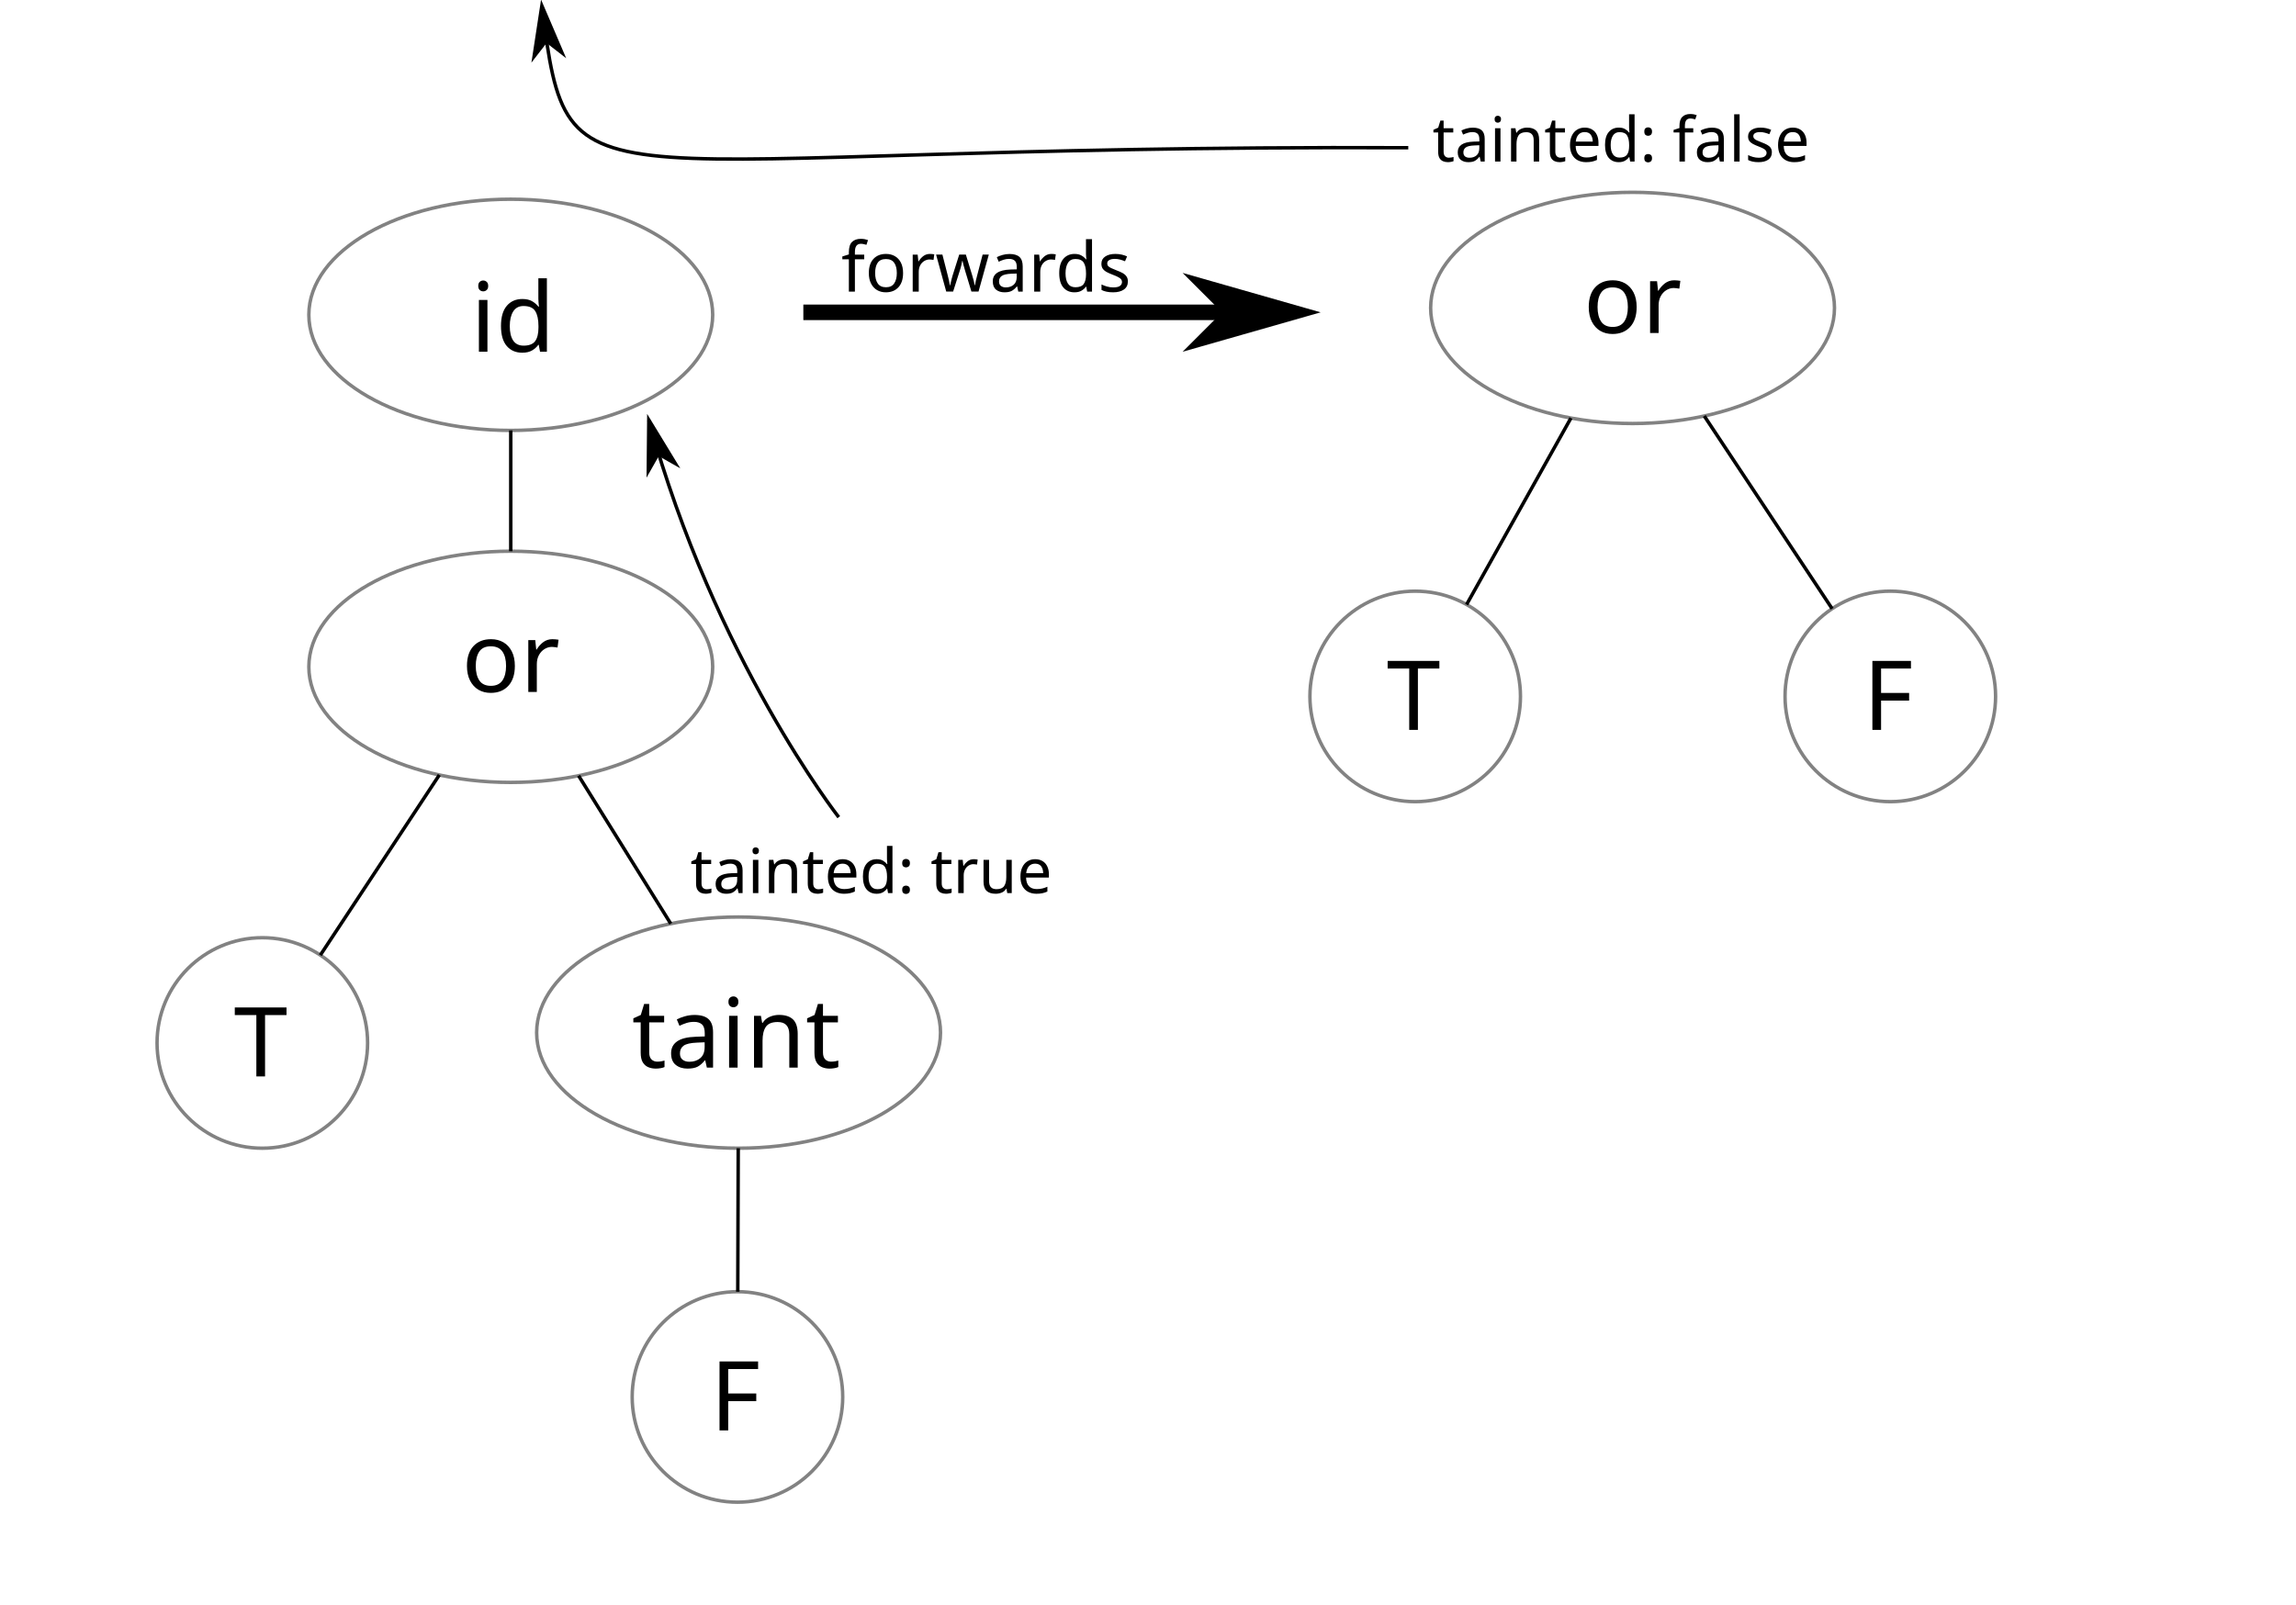
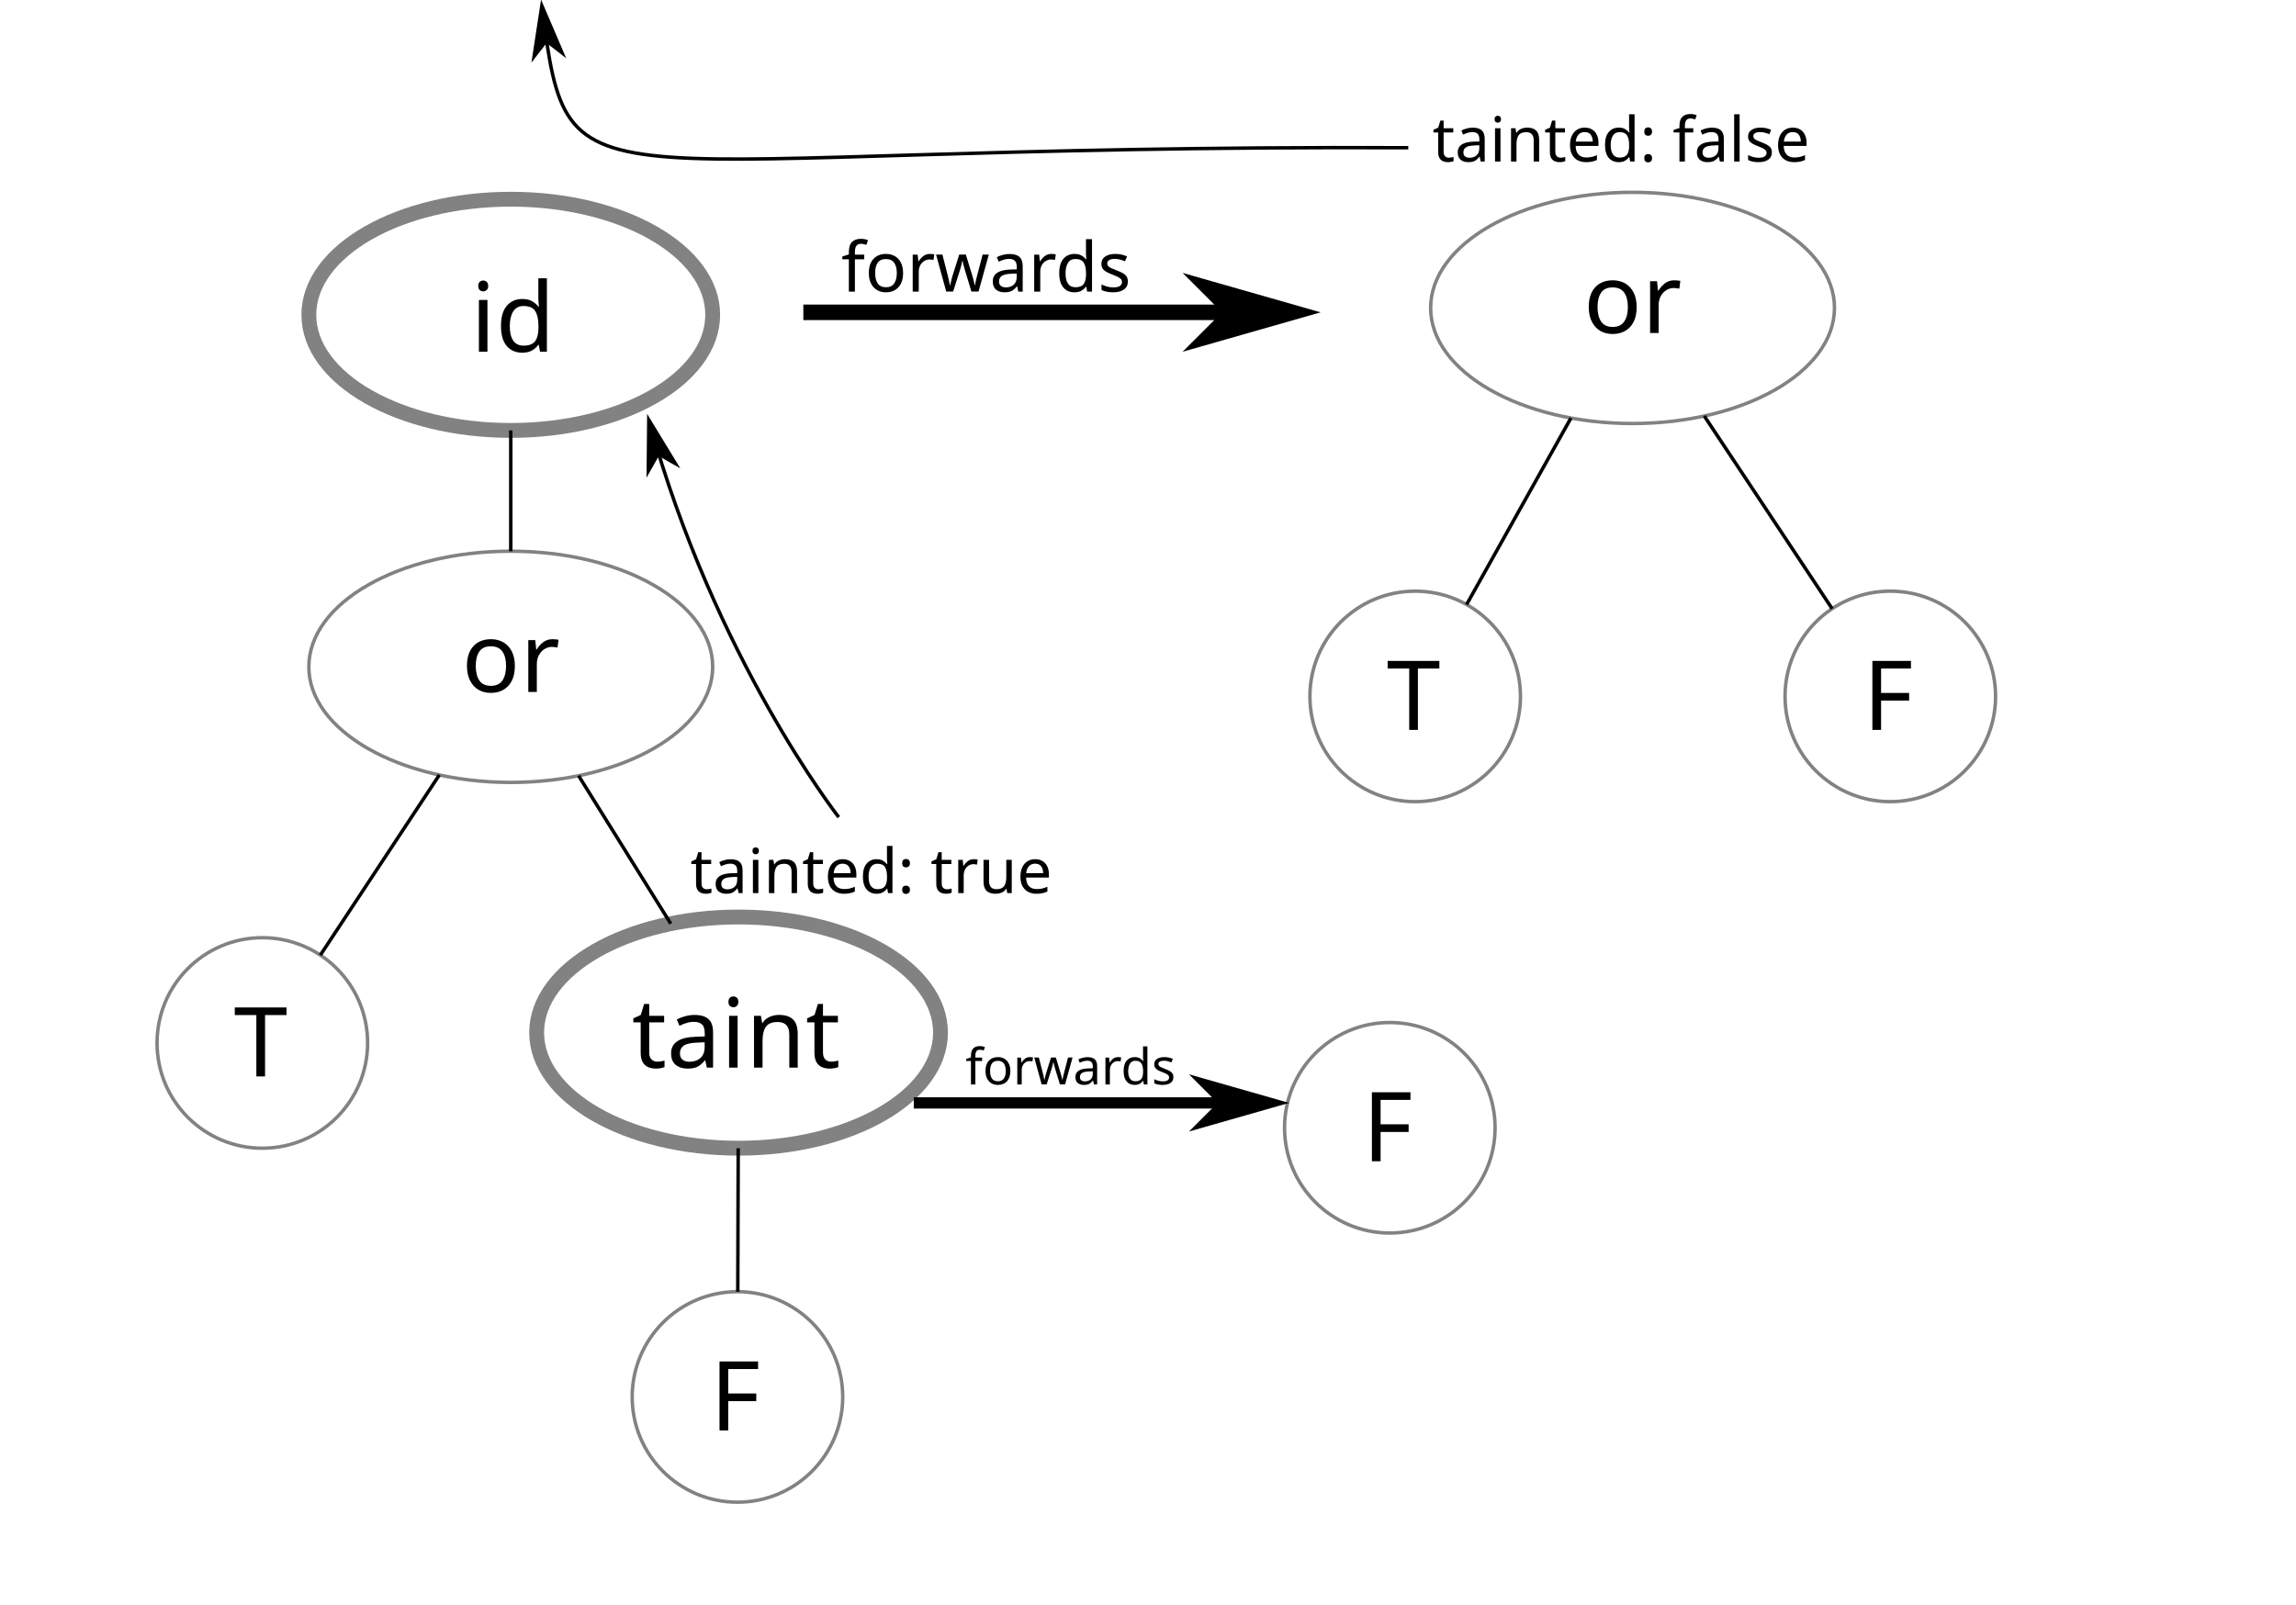
<svg xmlns="http://www.w3.org/2000/svg" width="6.929in" height="4.842in" id="svg2" version="1.1">
  <defs id="defs4">
    <marker orient="auto" refY="0" refX="0" id="Arrow1Mend" style="overflow:visible">
      <path id="path3873" d="M 0,0 5,-5 -12.5,0 5,5 0,0 Z" style="fill-rule:evenodd;stroke:#000000;stroke-width:1pt" transform="matrix(-0.4,0,0,-0.4,-4,0)" />
    </marker>
    <marker orient="auto" refY="0" refX="0" id="Arrow1Lend" style="overflow:visible">
      <path id="path3867" d="M 0,0 5,-5 -12.5,0 5,5 0,0 Z" style="fill-rule:evenodd;stroke:#000000;stroke-width:1pt" transform="matrix(-0.8,0,0,-0.8,-10,0)" />
    </marker>
  </defs>
  <g id="layer1" transform="translate(1.74,-189.8546)">
    <g id="g4199">
      <ellipse id="path2985" style="fill:none;stroke:#000000;stroke-width:1;stroke-linecap:square;stroke-linejoin:round;stroke-miterlimit:4;stroke-dasharray:none;stroke-dashoffset:0;stroke-opacity:0.49" cx="146.236" cy="383.082" rx="58.5" ry="33.5" />
      <text id="text2987" y="390.362" x="132" style="font-style:normal;font-variant:normal;font-weight:normal;font-stretch:normal;font-size:10px;line-height:125%;font-family:Ubuntu;-inkscape-font-specification:Ubuntu;letter-spacing:0px;word-spacing:0px;fill:#000000;fill-opacity:1;stroke:none" xml:space="preserve">
        <tspan style="font-size:28px" y="390.362" x="132" id="tspan2989">or</tspan>
      </text>
    </g>
    <g id="g3003" transform="translate(118,26)">
      <circle transform="translate(-3.59,-5.202)" id="path2991" style="fill:none;stroke:#000000;stroke-width:1;stroke-linecap:square;stroke-linejoin:round;stroke-miterlimit:4;stroke-dasharray:none;stroke-dashoffset:0;stroke-opacity:0.49" cx="97.5" cy="573.862" r="30.5" />
      <text id="text2993" y="578.362" x="86" style="font-style:normal;font-variant:normal;font-weight:normal;font-stretch:normal;font-size:10px;line-height:125%;font-family:Ubuntu;-inkscape-font-specification:Ubuntu;letter-spacing:0px;word-spacing:0px;fill:#000000;fill-opacity:1;stroke:none" xml:space="preserve">
        <tspan style="font-size:28px" y="578.362" x="86" id="tspan2995">F</tspan>
      </text>
    </g>
    <g id="g3008" transform="translate(-112,-76.578)">
      <circle style="fill:none;stroke:#000000;stroke-width:1;stroke-linecap:square;stroke-linejoin:round;stroke-miterlimit:4;stroke-dasharray:none;stroke-dashoffset:0;stroke-opacity:0.49" id="path2997" transform="translate(88.76,-5.202)" cx="97.5" cy="573.862" r="30.5" />
      <text xml:space="preserve" style="font-style:normal;font-variant:normal;font-weight:normal;font-stretch:normal;font-size:10px;line-height:125%;font-family:Ubuntu;-inkscape-font-specification:Ubuntu;letter-spacing:0px;word-spacing:0px;fill:#000000;fill-opacity:1;stroke:none" x="178" y="578.362" id="text2999">
        <tspan id="tspan3001" x="178" y="578.362" style="font-size:28px">T</tspan>
      </text>
    </g>
-     <g id="g3029" transform="translate(8,-12)">
-       <ellipse style="fill:none;stroke:#000000;stroke-width:1;stroke-linecap:square;stroke-linejoin:round;stroke-miterlimit:4;stroke-dasharray:none;stroke-dashoffset:0;stroke-opacity:0.49" id="path3020" transform="translate(26.73581,59.22)" cx="177.5" cy="441.862" rx="58.5" ry="33.5" />
-       <text xml:space="preserve" style="font-style:normal;font-variant:normal;font-weight:normal;font-stretch:normal;font-size:10px;line-height:125%;font-family:Ubuntu;-inkscape-font-specification:Ubuntu;letter-spacing:0px;word-spacing:0px;fill:#000000;fill-opacity:1;stroke:none" x="173.296" y="511.232" id="text3022">
-         <tspan id="tspan3024" x="173.296" y="511.232" style="font-size:28px">taint</tspan>
-       </text>
-     </g>
+     <ellipse ry="33.5" rx="58.5" cy="489.082" cx="212.236" id="path3020" style="fill:none;stroke:#000000;stroke-width:4.3;stroke-linecap:square;stroke-linejoin:round;stroke-miterlimit:4;stroke-dasharray:none;stroke-dashoffset:0;stroke-opacity:0.49" />
+     <text id="text3022" y="499.232" x="181.296" style="font-style:normal;font-variant:normal;font-weight:normal;font-stretch:normal;font-size:10px;line-height:125%;font-family:Ubuntu;-inkscape-font-specification:Ubuntu;letter-spacing:0px;word-spacing:0px;fill:#000000;fill-opacity:1;stroke:none" xml:space="preserve">
+       <tspan style="font-size:28px" y="499.232" x="181.296" id="tspan3024">taint</tspan>
+     </text>
    <path style="fill:none;stroke:#000000;stroke-width:1px;stroke-linecap:butt;stroke-linejoin:miter;stroke-opacity:1" d="M 91.066,466.631 125.539,414.425" id="path3038" />
    <path style="fill:none;stroke:#000000;stroke-width:1px;stroke-linecap:butt;stroke-linejoin:miter;stroke-opacity:1" d="M 192.589,457.528 165.888,414.645" id="path3040" />
    <path style="fill:none;stroke:#000000;stroke-width:1px;stroke-linecap:butt;stroke-linejoin:miter;stroke-opacity:1" d="m 212.004,564.161 0.128,-41.579" id="path3042" />
-     <g id="g4215">
-       <ellipse style="fill:none;stroke:#000000;stroke-width:1;stroke-linecap:square;stroke-linejoin:round;stroke-miterlimit:4;stroke-dasharray:none;stroke-dashoffset:0;stroke-opacity:0.49" id="path3046" cx="146.236" cy="281.082" rx="58.5" ry="33.5" />
-       <text xml:space="preserve" style="font-style:normal;font-variant:normal;font-weight:normal;font-stretch:normal;font-size:10px;line-height:125%;font-family:Ubuntu;-inkscape-font-specification:Ubuntu;letter-spacing:0px;word-spacing:0px;fill:#000000;fill-opacity:1;stroke:none" x="134.631" y="291.778" id="text3048">
-         <tspan id="tspan3050" x="134.631" y="291.778" style="font-size:28px">id</tspan>
-       </text>
-     </g>
+     <ellipse ry="33.5" rx="58.5" cy="281.082" cx="146.236" id="path3046" style="fill:none;stroke:#000000;stroke-width:4.3;stroke-linecap:square;stroke-linejoin:round;stroke-miterlimit:4;stroke-dasharray:none;stroke-dashoffset:0;stroke-opacity:0.49" />
+     <text id="text3048" y="291.778" x="134.631" style="font-style:normal;font-variant:normal;font-weight:normal;font-stretch:normal;font-size:10px;line-height:125%;font-family:Ubuntu;-inkscape-font-specification:Ubuntu;letter-spacing:0px;word-spacing:0px;fill:#000000;fill-opacity:1;stroke:none" xml:space="preserve">
+       <tspan style="font-size:28px" y="291.778" x="134.631" id="tspan3050">id</tspan>
+     </text>
    <path style="fill:none;stroke:#000000;stroke-width:1px;stroke-linecap:butt;stroke-linejoin:miter;stroke-opacity:1" d="m 146.236,314.582 0,35" id="path3060" />
    <g id="g4207">
      <ellipse style="fill:none;stroke:#000000;stroke-width:1;stroke-linecap:square;stroke-linejoin:round;stroke-miterlimit:4;stroke-dasharray:none;stroke-dashoffset:0;stroke-opacity:0.49" id="path3064" cx="471.236" cy="279.082" rx="58.5" ry="33.5" />
      <text xml:space="preserve" style="font-style:normal;font-variant:normal;font-weight:normal;font-stretch:normal;font-size:10px;line-height:125%;font-family:Ubuntu;-inkscape-font-specification:Ubuntu;letter-spacing:0px;word-spacing:0px;fill:#000000;fill-opacity:1;stroke:none" x="457" y="286.362" id="text3066">
        <tspan id="tspan3068" x="457" y="286.362" style="font-size:28px">or</tspan>
      </text>
    </g>
    <g transform="translate(452,-177)" id="g3070">
      <circle style="fill:none;stroke:#000000;stroke-width:1;stroke-linecap:square;stroke-linejoin:round;stroke-miterlimit:4;stroke-dasharray:none;stroke-dashoffset:0;stroke-opacity:0.49" id="path3072" transform="translate(-3.59,-5.202)" cx="97.5" cy="573.862" r="30.5" />
      <text xml:space="preserve" style="font-style:normal;font-variant:normal;font-weight:normal;font-stretch:normal;font-size:10px;line-height:125%;font-family:Ubuntu;-inkscape-font-specification:Ubuntu;letter-spacing:0px;word-spacing:0px;fill:#000000;fill-opacity:1;stroke:none" x="86" y="578.362" id="text3074">
        <tspan id="tspan3076" x="86" y="578.362" style="font-size:28px">F</tspan>
      </text>
    </g>
    <g transform="translate(222,-177)" id="g3078">
      <circle transform="translate(88.76,-5.202)" id="path3080" style="fill:none;stroke:#000000;stroke-width:1;stroke-linecap:square;stroke-linejoin:round;stroke-miterlimit:4;stroke-dasharray:none;stroke-dashoffset:0;stroke-opacity:0.49" cx="97.5" cy="573.862" r="30.5" />
      <text id="text3082" y="578.362" x="178" style="font-style:normal;font-variant:normal;font-weight:normal;font-stretch:normal;font-size:10px;line-height:125%;font-family:Ubuntu;-inkscape-font-specification:Ubuntu;letter-spacing:0px;word-spacing:0px;fill:#000000;fill-opacity:1;stroke:none" xml:space="preserve">
        <tspan style="font-size:28px" y="578.362" x="178" id="tspan3084">T</tspan>
      </text>
    </g>
    <path style="fill:none;stroke:#000000;stroke-width:1px;stroke-linecap:butt;stroke-linejoin:miter;stroke-opacity:1" d="m 423.15,365.042 30.235,-54.049" id="path3086" />
    <path style="fill:none;stroke:#000000;stroke-width:1px;stroke-linecap:butt;stroke-linejoin:miter;stroke-opacity:1" d="M 529.051,366.244 492.014,310.408" id="path3088" />
    <path style="fill:none;stroke:#000000;stroke-width:4.5;stroke-linecap:butt;stroke-linejoin:miter;stroke-miterlimit:4;stroke-dasharray:none;stroke-opacity:1;marker-end:url(#Arrow1Mend)" d="m 231,280.362 141,0" id="path3090" />
    <text xml:space="preserve" style="font-style:normal;font-variant:normal;font-weight:normal;font-stretch:normal;font-size:10px;line-height:125%;font-family:Ubuntu;-inkscape-font-specification:Ubuntu;letter-spacing:0px;word-spacing:0px;fill:#000000;fill-opacity:1;stroke:none" x="242" y="274.362" id="text4490">
      <tspan id="tspan4492" x="242" y="274.362" style="font-size:20px">forwards</tspan>
    </text>
    <text xml:space="preserve" style="font-style:normal;font-variant:normal;font-weight:normal;font-stretch:normal;font-size:18px;line-height:125%;font-family:Ubuntu;-inkscape-font-specification:Ubuntu;letter-spacing:0px;word-spacing:0px;fill:#000000;fill-opacity:1;stroke:none" x="198.26" y="448.66" id="text3027">
      <tspan id="tspan3029" x="198.26" y="448.66">tainted: true</tspan>
    </text>
    <text xml:space="preserve" style="font-style:normal;font-variant:normal;font-weight:normal;font-stretch:normal;font-size:18px;line-height:125%;font-family:Ubuntu;-inkscape-font-specification:Ubuntu;letter-spacing:0px;word-spacing:0px;fill:#000000;fill-opacity:1;stroke:none" x="413.26" y="236.66" id="text3031">
      <tspan id="tspan3033" x="413.26" y="236.66">tainted: false</tspan>
    </text>
    <path style="fill:none;stroke:#000000;stroke-width:1px;stroke-linecap:butt;stroke-linejoin:miter;stroke-opacity:1;marker-end:url(#Arrow1Lend)" d="m 198,181.578 c 0,0 -36,-46 -55,-115" id="path3035" transform="translate(43.26,245.0822)" />
    <path style="fill:none;stroke:#000000;stroke-width:1px;stroke-linecap:butt;stroke-linejoin:miter;stroke-opacity:1;marker-end:url(#Arrow1Lend)" d="m 363,-12.422 c -243,-1 -243,22 -251,-41" id="path4185" transform="translate(43.26,245.0822)" />
+     <path id="path4196" d="m 263,509.456 102.304,0" style="fill:none;stroke:#000000;stroke-width:3.265;stroke-linecap:butt;stroke-linejoin:miter;stroke-miterlimit:4;stroke-dasharray:none;stroke-opacity:1;marker-end:url(#Arrow1Mend)" />
+     <text id="text4198" y="504.103" x="277.981" style="font-style:normal;font-variant:normal;font-weight:normal;font-stretch:normal;font-size:7.256px;line-height:125%;font-family:Ubuntu;-inkscape-font-specification:Ubuntu;letter-spacing:0px;word-spacing:0px;fill:#000000;fill-opacity:1;stroke:none" xml:space="preserve">
+       <tspan style="font-size:14.511px" y="504.103" x="277.981" id="tspan4200">forwards</tspan>
+     </text>
+     <g transform="translate(307,-52)" id="g4202">
+       <circle r="30.5" cy="573.862" cx="97.5" style="fill:none;stroke:#000000;stroke-width:1;stroke-linecap:square;stroke-linejoin:round;stroke-miterlimit:4;stroke-dasharray:none;stroke-dashoffset:0;stroke-opacity:0.49" id="circle4204" transform="translate(-3.59,-5.202)" />
+       <text xml:space="preserve" style="font-style:normal;font-variant:normal;font-weight:normal;font-stretch:normal;font-size:10px;line-height:125%;font-family:Ubuntu;-inkscape-font-specification:Ubuntu;letter-spacing:0px;word-spacing:0px;fill:#000000;fill-opacity:1;stroke:none" x="86" y="578.362" id="text4206">
+         <tspan id="tspan4208" x="86" y="578.362" style="font-size:28px">F</tspan>
+       </text>
+     </g>
  </g>
</svg>
